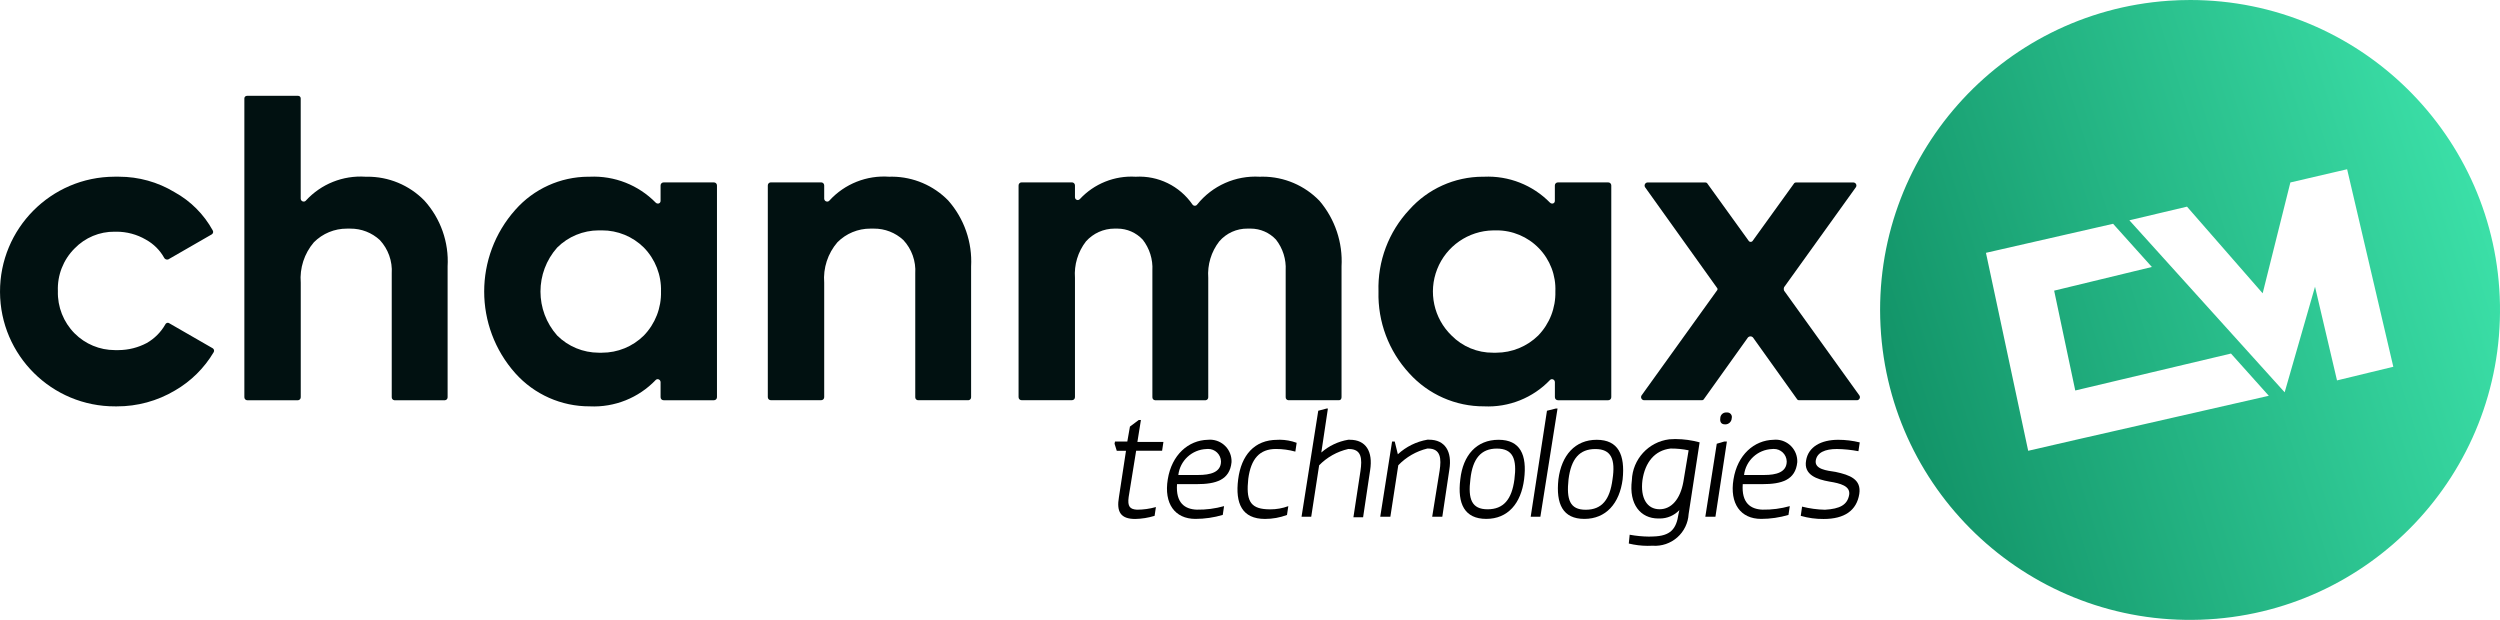
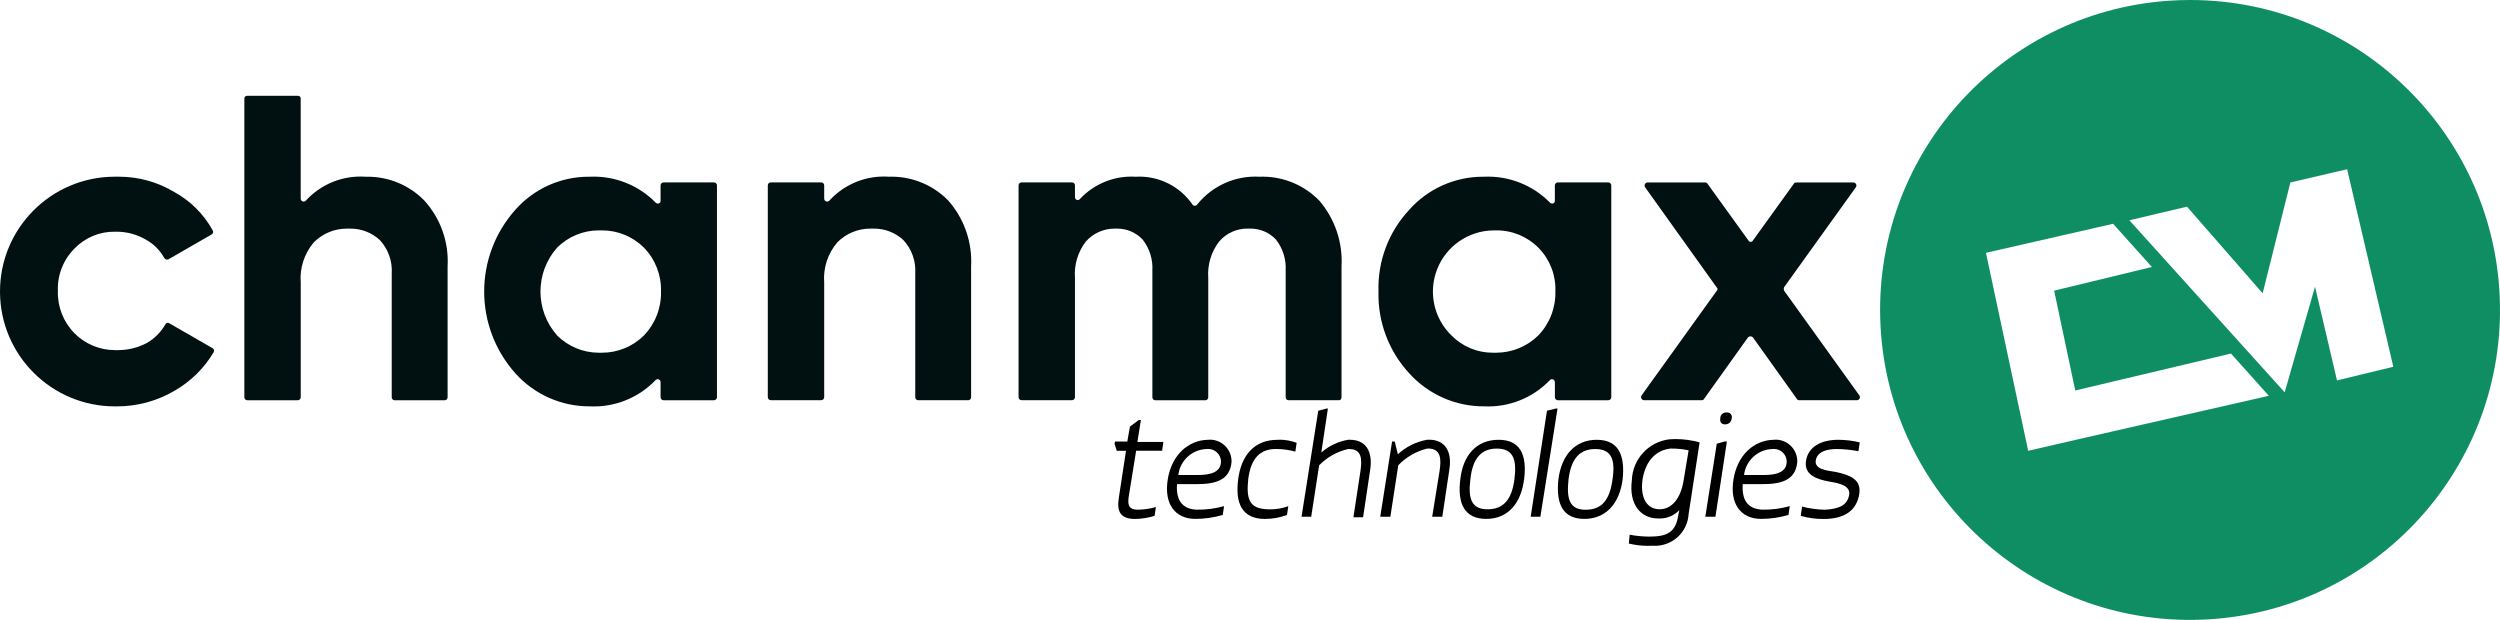
- <svg xmlns="http://www.w3.org/2000/svg" width="240.187" height="59.556" viewBox="0 0 240.187 59.556">
-   <defs>
-     <linearGradient id="linear-gradient" x1="1.083" y1="0.442" x2="0" y2="0.781" gradientUnits="objectBoundingBox">
-       <stop offset="0" stop-color="#3ee5ac" />
-       <stop offset="1" stop-color="#108f64" />
-     </linearGradient>
-   </defs>
-   <g id="Group_202" data-name="Group 202" transform="translate(3022.192 1541.032)">
-     <path id="Path_14203" data-name="Path 14203" d="M1098.98,315.228l4.438,18.977-5.409,1.31-2.113-9-2.916,10.143-14.919-16.525,5.536-1.311,7.269,8.326,2.662-10.65Zm-22.484,5.24,3.719,4.142h.042l-9.424,2.282,2.028,9.593,14.961-3.55,3.635,4.058-18.343,4.184-4.775,1.1-4.058-19.019Zm7.413-21.5q-1.037,0-2.088.072a29.778,29.778,0,1,0,2.088-.072Z" transform="translate(-3895.673 -1840)" fill-rule="evenodd" fill="url(#linear-gradient)" />
-     <path id="Path_14204" data-name="Path 14204" d="M746.638,328.958h-.454a11.033,11.033,0,1,0,.076,22.066h.155a10.855,10.855,0,0,0,5.579-1.522,10.333,10.333,0,0,0,3.719-3.676.275.275,0,0,0-.084-.381l-4.184-2.409a.245.245,0,0,0-.137-.043.279.279,0,0,0-.244.169,4.771,4.771,0,0,1-1.775,1.775,5.851,5.851,0,0,1-2.7.681h-.372a5.453,5.453,0,0,1-3.863-1.608,5.543,5.543,0,0,1-1.605-4.058,5.472,5.472,0,0,1,1.605-4.1,5.276,5.276,0,0,1,3.852-1.609h.163a5.583,5.583,0,0,1,2.832.76,4.484,4.484,0,0,1,1.775,1.775.336.336,0,0,0,.279.143.324.324,0,0,0,.1-.016l4.184-2.409a.276.276,0,0,0,.085-.381,9.328,9.328,0,0,0-3.677-3.677,10.284,10.284,0,0,0-5.309-1.479Z" transform="translate(-3757.38 -1853.014)" fill="#011111" fill-rule="evenodd" />
-     <path id="Path_14205" data-name="Path 14205" d="M776.821,315.224c-.169,0-.3.085-.3.254v28.7a.288.288,0,0,0,.3.3h4.818a.288.288,0,0,0,.3-.3V333.187A5.316,5.316,0,0,1,783.2,329.3a4.448,4.448,0,0,1,3.18-1.313h.323a4.125,4.125,0,0,1,2.836,1.1,4.315,4.315,0,0,1,1.141,3.212v11.876a.283.283,0,0,0,.254.3h4.86a.282.282,0,0,0,.254-.3V331.623a8.681,8.681,0,0,0-2.239-6.339,7.606,7.606,0,0,0-5.5-2.284h-.161a7.117,7.117,0,0,0-5.706,2.282.276.276,0,0,1-.218.107.283.283,0,0,1-.289-.276v-9.636c0-.169-.126-.254-.3-.254Z" transform="translate(-3775.236 -1847.054)" fill="#011111" fill-rule="evenodd" />
-     <path id="Path_14206" data-name="Path 14206" d="M828.528,334.116a5.7,5.7,0,0,1,4.028,1.65,5.8,5.8,0,0,1,1.648,4.226,5.872,5.872,0,0,1-1.648,4.227,5.7,5.7,0,0,1-4.028,1.65h-.309a5.674,5.674,0,0,1-3.989-1.65,6.365,6.365,0,0,1,0-8.453,5.674,5.674,0,0,1,3.989-1.65h.309Zm-1.313-5.155a9.4,9.4,0,0,0-7,3.171,11.8,11.8,0,0,0,0,15.721,9.541,9.541,0,0,0,7.143,3.17,8.217,8.217,0,0,0,6.34-2.536.255.255,0,0,1,.183-.077.285.285,0,0,1,.282.289v1.437a.288.288,0,0,0,.3.3h4.818a.289.289,0,0,0,.3-.3V329.807a.29.29,0,0,0-.3-.3h-4.818a.289.289,0,0,0-.3.3v1.479a.249.249,0,0,1-.257.257.294.294,0,0,1-.208-.088,8.338,8.338,0,0,0-6.34-2.494Z" transform="translate(-3792.89 -1853.015)" fill="#011111" fill-rule="evenodd" />
-     <path id="Path_14207" data-name="Path 14207" d="M877.331,328.952c-.1,0-.193,0-.29.006a7.089,7.089,0,0,0-5.747,2.282.277.277,0,0,1-.219.107.283.283,0,0,1-.289-.276V329.8a.289.289,0,0,0-.3-.3h-4.818a.289.289,0,0,0-.3.3v20.328a.289.289,0,0,0,.3.3h4.818a.288.288,0,0,0,.3-.3V339.144a5.315,5.315,0,0,1,1.268-3.888,4.449,4.449,0,0,1,3.18-1.313h.324a4.123,4.123,0,0,1,2.835,1.1,4.313,4.313,0,0,1,1.141,3.212v11.876a.282.282,0,0,0,.253.3h4.86a.282.282,0,0,0,.253-.3V337.58a8.84,8.84,0,0,0-2.2-6.339,7.61,7.61,0,0,0-5.374-2.288Z" transform="translate(-3813.793 -1853.011)" fill="#011111" fill-rule="evenodd" />
-     <path id="Path_14208" data-name="Path 14208" d="M931.39,328.952c-.1,0-.2,0-.295.006a7.166,7.166,0,0,0-6,2.662.276.276,0,0,1-.465,0,6.194,6.194,0,0,0-5.452-2.662,6.764,6.764,0,0,0-5.368,2.155.282.282,0,0,1-.2.087.271.271,0,0,1-.264-.3v-1.1a.289.289,0,0,0-.3-.3h-4.818a.289.289,0,0,0-.3.3v20.328a.289.289,0,0,0,.3.3h4.818a.288.288,0,0,0,.3-.3V338.679a5.119,5.119,0,0,1,1.057-3.508,3.686,3.686,0,0,1,2.736-1.229h.283a3.323,3.323,0,0,1,2.432,1.06,4.417,4.417,0,0,1,.93,2.959v12.172a.283.283,0,0,0,.255.3h4.86a.283.283,0,0,0,.253-.3V338.679a5.119,5.119,0,0,1,1.056-3.508,3.538,3.538,0,0,1,2.724-1.229h.3A3.326,3.326,0,0,1,932.66,335a4.422,4.422,0,0,1,.93,2.959v12.172a.282.282,0,0,0,.254.3h4.86c.169,0,.253-.126.253-.3V337.58a8.949,8.949,0,0,0-2.113-6.3,7.6,7.6,0,0,0-5.454-2.328Z" transform="translate(-3832.261 -1853.011)" fill="#011111" fill-rule="evenodd" />
-     <path id="Path_14209" data-name="Path 14209" d="M980.321,334.116A5.64,5.64,0,0,1,986,339.992a5.868,5.868,0,0,1-1.649,4.227,5.771,5.771,0,0,1-4.027,1.65h-.313a5.528,5.528,0,0,1-3.985-1.65,5.877,5.877,0,0,1,3.989-10.1h.152Zm-1.314-5.155a9.485,9.485,0,0,0-7.042,3.171,11,11,0,0,0-2.959,7.86,11.141,11.141,0,0,0,2.959,7.861,9.631,9.631,0,0,0,7.185,3.17,8.214,8.214,0,0,0,6.339-2.536.257.257,0,0,1,.184-.077.284.284,0,0,1,.281.289v1.437a.289.289,0,0,0,.3.3h4.818a.289.289,0,0,0,.3-.3V329.807a.29.29,0,0,0-.3-.3H986.25a.29.29,0,0,0-.3.3v1.479a.248.248,0,0,1-.256.257.3.3,0,0,1-.209-.088,8.335,8.335,0,0,0-6.339-2.494Z" transform="translate(-3858.76 -1853.015)" fill="#011111" fill-rule="evenodd" />
-     <path id="Path_14210" data-name="Path 14210" d="M1014.22,329.933a.3.3,0,0,0-.254.465l6.889,9.636a.2.2,0,0,1,0,.3l-7.228,10.058a.3.3,0,0,0,.254.465h5.536a.232.232,0,0,0,.211-.126l4.227-5.917a.328.328,0,0,1,.232-.094.332.332,0,0,1,.233.094l4.226,5.917a.232.232,0,0,0,.211.126h5.579a.294.294,0,0,0,.212-.465l-7.228-10.058a.467.467,0,0,1,0-.338l6.889-9.594a.293.293,0,0,0-.211-.465h-5.537a.234.234,0,0,0-.211.127l-3.93,5.452a.239.239,0,0,1-.423,0l-3.931-5.452a.233.233,0,0,0-.211-.127Z" transform="translate(-3878.104 -1853.437)" fill="#011111" fill-rule="evenodd" />
-     <path id="Path_14211" data-name="Path 14211" d="M926.537,370.252l-.846.633-.253,1.437h-1.183l-.042.211.211.676h.888l-.676,4.438c-.254,1.438.168,2.114,1.563,2.114a6.828,6.828,0,0,0,1.86-.3l.127-.845h0a6.762,6.762,0,0,1-1.817.254c-.676-.042-.93-.3-.8-1.226l.718-4.437h2.494l.126-.845h-2.5l.339-2.113Z" transform="translate(-3839.324 -1870.933)" fill-rule="evenodd" />
-     <path id="Path_14212" data-name="Path 14212" d="M937.053,374.483a1.232,1.232,0,0,1,1.248,1.192c0,1.056-1.014,1.31-2.2,1.31h-1.9a2.827,2.827,0,0,1,2.7-2.493A1.215,1.215,0,0,1,937.053,374.483Zm.193-.89a2.005,2.005,0,0,0-.214.011c-1.859.042-3.465,1.437-3.845,3.8-.381,2.324.676,3.8,2.662,3.8a9.366,9.366,0,0,0,2.621-.381l.126-.846h0a9.1,9.1,0,0,1-2.62.339c-1.141-.042-2.029-.634-1.9-2.452h1.9c1.817,0,3.17-.38,3.338-2.113a2.076,2.076,0,0,0-2.068-2.159Z" transform="translate(-3843.186 -1872.383)" fill-rule="evenodd" />
-     <path id="Path_14213" data-name="Path 14213" d="M949.149,373.6a2.255,2.255,0,0,0-.246.009c-2.2,0-3.466,1.479-3.761,3.8s.381,3.8,2.578,3.8a6.027,6.027,0,0,0,2.113-.381l.127-.846h0a4.971,4.971,0,0,1-1.739.307c-.111,0-.222,0-.332-.01-1.648-.085-1.987-.93-1.776-2.917.254-1.944,1.1-2.874,2.663-2.874a7.036,7.036,0,0,1,1.86.253l.126-.846a4.828,4.828,0,0,0-1.613-.295Z" transform="translate(-3848.378 -1872.385)" fill-rule="evenodd" />
-     <path id="Path_14214" data-name="Path 14214" d="M958.353,368.31l-.8.211-1.606,10.186h.93l.761-4.945a5.671,5.671,0,0,1,2.789-1.563h.081c1.231,0,1.267.956,1.1,2.115l-.676,4.438h.93l.676-4.523c.285-1.8-.413-2.92-1.945-2.92h-.168a5.224,5.224,0,0,0-2.578,1.225l.633-4.226Z" transform="translate(-3853.094 -1870.091)" fill-rule="evenodd" />
-     <path id="Path_14215" data-name="Path 14215" d="M974,373.6h-.168A5.6,5.6,0,0,0,971,375l-.3-1.226h-.254L969.309,381h.972l.761-4.945a5.742,5.742,0,0,1,2.79-1.606h.077c1.234,0,1.271,1,1.106,2.115L974.3,381h.972l.676-4.523C976.23,374.728,975.531,373.6,974,373.6Z" transform="translate(-3858.894 -1872.388)" fill-rule="evenodd" />
-     <path id="Path_14216" data-name="Path 14216" d="M986.357,374.456c1.564,0,1.945,1.015,1.691,2.959s-1.057,2.874-2.578,2.874-1.9-.973-1.649-2.917C984.033,375.429,984.836,374.456,986.357,374.456Zm.169-.845c-2.113,0-3.423,1.479-3.677,3.8-.3,2.367.423,3.8,2.494,3.8s3.339-1.48,3.635-3.8c.3-2.363-.378-3.8-2.452-3.8Z" transform="translate(-3864.742 -1872.391)" fill-rule="evenodd" />
-     <path id="Path_14217" data-name="Path 14217" d="M997.253,368.31l-.846.211-1.564,10.186h.93l1.649-10.4Z" transform="translate(-3869.974 -1870.091)" fill-rule="evenodd" />
-     <path id="Path_14218" data-name="Path 14218" d="M1003.06,374.5c1.522,0,1.945.972,1.648,2.916-.254,1.945-1.014,2.917-2.578,2.917-1.521,0-1.859-.972-1.648-2.917C1000.73,375.429,1001.54,374.5,1003.06,374.5Zm.127-.888c-2.071,0-3.381,1.479-3.677,3.8-.254,2.367.423,3.8,2.494,3.8s3.38-1.48,3.677-3.8c.249-2.363-.421-3.8-2.491-3.8Z" transform="translate(-3871.978 -1872.391)" fill-rule="evenodd" />
-     <path id="Path_14219" data-name="Path 14219" d="M1015.51,374.4a8.333,8.333,0,0,1,1.733.169l-.507,3.043c-.3,1.648-1.141,2.621-2.282,2.621-1.225,0-1.86-1.1-1.648-2.789C1013.06,375.714,1013.99,374.573,1015.51,374.4Zm.486-.913c-.205,0-.41.009-.613.027a4.1,4.1,0,0,0-3.593,3.931c-.3,2.325.846,3.676,2.536,3.676h.144a2.58,2.58,0,0,0,1.885-.807h0l-.084.381c-.211,1.437-.761,2.113-2.452,2.155-.135.008-.268.011-.4.011a11.127,11.127,0,0,1-1.84-.18l-.084.846a7.836,7.836,0,0,0,1.81.222c.128,0,.258,0,.388-.01h.106a3.234,3.234,0,0,0,3.444-3.044l1.056-6.889a8.821,8.821,0,0,0-2.3-.316Z" transform="translate(-3877.201 -1872.339)" fill-rule="evenodd" />
-     <path id="Path_14220" data-name="Path 14220" d="M1026.48,368.974a.555.555,0,0,0-.56.554c-.042.3.042.591.465.591a.615.615,0,0,0,.634-.591.437.437,0,0,0-.408-.553.422.422,0,0,0-.057,0,.73.73,0,0,0-.074,0Zm-.18,2.794-.718.211-1.1,7.016h.972l1.1-7.228Z" transform="translate(-3882.836 -1870.379)" fill-rule="evenodd" />
-     <path id="Path_14221" data-name="Path 14221" d="M1033.07,374.483a1.232,1.232,0,0,1,1.249,1.192c0,1.056-1.015,1.31-2.156,1.31h-1.944a2.827,2.827,0,0,1,2.7-2.493,1.2,1.2,0,0,1,.146-.009Zm.194-.89a2,2,0,0,0-.214.011c-1.859.042-3.466,1.437-3.845,3.8-.381,2.324.675,3.8,2.662,3.8a9.357,9.357,0,0,0,2.62-.381l.127-.846h0a9.111,9.111,0,0,1-2.62.339c-1.141-.042-2.029-.634-1.9-2.452h1.9c1.817,0,3.169-.38,3.339-2.113a2.077,2.077,0,0,0-2.073-2.159Z" transform="translate(-3884.852 -1872.383)" fill-rule="evenodd" />
-     <path id="Path_14222" data-name="Path 14222" d="M1044.28,373.612c-1.648,0-2.873.676-3.085,1.986-.254,1.395,1.056,1.818,2.239,2.029,1.057.169,2.029.423,1.9,1.268-.168.972-.887,1.352-2.325,1.437a9.8,9.8,0,0,1-2.2-.3l-.127.888a7.666,7.666,0,0,0,2.2.3c1.986,0,3.17-.8,3.424-2.41.211-1.395-.888-1.817-2.282-2.113-.845-.126-2.029-.254-1.9-1.1.126-.76.887-1.1,2.028-1.1a11.918,11.918,0,0,1,2.071.211l.127-.845A8.668,8.668,0,0,0,1044.28,373.612Z" transform="translate(-3889.867 -1872.391)" fill-rule="evenodd" />
+ <svg xmlns="http://www.w3.org/2000/svg" width="240.186" height="59.556" viewBox="0 0 240.186 59.556">
+   <g id="Group_4" data-name="Group 4" transform="translate(-972.907 -1886)">
+     <g id="Group_202" data-name="Group 202" transform="translate(3995.098 3427.032)">
+       <path id="Path_14203" data-name="Path 14203" d="M1098.98,315.228l4.438,18.977-5.409,1.31-2.113-9-2.916,10.143-14.919-16.525,5.536-1.311,7.269,8.326,2.662-10.65Zm-22.484,5.24,3.719,4.142h.042l-9.424,2.282,2.028,9.593,14.961-3.55,3.635,4.058-18.343,4.184-4.775,1.1-4.058-19.019Zm7.413-21.5q-1.037,0-2.088.072a29.778,29.778,0,1,0,2.088-.072Z" transform="translate(-3895.673 -1840)" fill="#108e63" fill-rule="evenodd" />
+       <path id="Path_14204" data-name="Path 14204" d="M746.638,328.958h-.454a11.033,11.033,0,0,0,.076,22.066h.155a10.855,10.855,0,0,0,5.579-1.522,10.333,10.333,0,0,0,3.719-3.676.275.275,0,0,0-.084-.381l-4.184-2.409a.245.245,0,0,0-.137-.043.279.279,0,0,0-.244.169,4.771,4.771,0,0,1-1.775,1.775,5.851,5.851,0,0,1-2.7.681h-.372a5.453,5.453,0,0,1-3.863-1.608,5.543,5.543,0,0,1-1.605-4.058,5.472,5.472,0,0,1,1.605-4.1,5.276,5.276,0,0,1,3.852-1.609h.163a5.583,5.583,0,0,1,2.832.76,4.484,4.484,0,0,1,1.775,1.775.336.336,0,0,0,.279.143.323.323,0,0,0,.1-.016l4.184-2.409a.276.276,0,0,0,.085-.381,9.327,9.327,0,0,0-3.677-3.677,10.284,10.284,0,0,0-5.309-1.479Z" transform="translate(-3757.38 -1853.014)" fill="#011111" fill-rule="evenodd" />
+       <path id="Path_14205" data-name="Path 14205" d="M776.821,315.224c-.169,0-.3.085-.3.254v28.7a.288.288,0,0,0,.3.3h4.818a.288.288,0,0,0,.3-.3V333.187A5.316,5.316,0,0,1,783.2,329.3a4.448,4.448,0,0,1,3.18-1.313h.323a4.125,4.125,0,0,1,2.836,1.1,4.315,4.315,0,0,1,1.141,3.212v11.876a.283.283,0,0,0,.254.3h4.86a.282.282,0,0,0,.254-.3V331.623a8.681,8.681,0,0,0-2.239-6.339,7.606,7.606,0,0,0-5.5-2.284h-.161a7.117,7.117,0,0,0-5.706,2.282.276.276,0,0,1-.218.107.283.283,0,0,1-.289-.276v-9.636c0-.169-.126-.254-.3-.254Z" transform="translate(-3775.236 -1847.054)" fill="#011111" fill-rule="evenodd" />
+       <path id="Path_14206" data-name="Path 14206" d="M828.528,334.116a5.7,5.7,0,0,1,4.028,1.65,5.8,5.8,0,0,1,1.648,4.226,5.872,5.872,0,0,1-1.648,4.227,5.7,5.7,0,0,1-4.028,1.65h-.309a5.674,5.674,0,0,1-3.989-1.65,6.365,6.365,0,0,1,0-8.453,5.674,5.674,0,0,1,3.989-1.65Zm-1.313-5.155a9.4,9.4,0,0,0-7,3.171,11.8,11.8,0,0,0,0,15.721,9.541,9.541,0,0,0,7.143,3.17,8.217,8.217,0,0,0,6.34-2.536.255.255,0,0,1,.183-.077.285.285,0,0,1,.282.289v1.437a.288.288,0,0,0,.3.3h4.818a.289.289,0,0,0,.3-.3V329.807a.29.29,0,0,0-.3-.3h-4.818a.289.289,0,0,0-.3.3v1.479a.249.249,0,0,1-.257.257.294.294,0,0,1-.208-.088,8.338,8.338,0,0,0-6.34-2.494Z" transform="translate(-3792.89 -1853.015)" fill="#011111" fill-rule="evenodd" />
+       <path id="Path_14207" data-name="Path 14207" d="M877.331,328.952c-.1,0-.193,0-.29.006a7.089,7.089,0,0,0-5.747,2.282.277.277,0,0,1-.219.107.283.283,0,0,1-.289-.276V329.8a.289.289,0,0,0-.3-.3h-4.818a.289.289,0,0,0-.3.3v20.328a.289.289,0,0,0,.3.3h4.818a.288.288,0,0,0,.3-.3V339.144a5.315,5.315,0,0,1,1.268-3.888,4.449,4.449,0,0,1,3.18-1.313h.324a4.123,4.123,0,0,1,2.835,1.1,4.313,4.313,0,0,1,1.141,3.212v11.876a.282.282,0,0,0,.253.3h4.86a.282.282,0,0,0,.253-.3V337.58a8.84,8.84,0,0,0-2.2-6.339,7.61,7.61,0,0,0-5.374-2.288Z" transform="translate(-3813.793 -1853.011)" fill="#011111" fill-rule="evenodd" />
+       <path id="Path_14208" data-name="Path 14208" d="M931.39,328.952c-.1,0-.2,0-.295.006a7.166,7.166,0,0,0-6,2.662.276.276,0,0,1-.465,0,6.194,6.194,0,0,0-5.452-2.662,6.764,6.764,0,0,0-5.368,2.155.282.282,0,0,1-.2.087.271.271,0,0,1-.264-.3v-1.1a.289.289,0,0,0-.3-.3h-4.818a.289.289,0,0,0-.3.3v20.328a.289.289,0,0,0,.3.3h4.818a.288.288,0,0,0,.3-.3V338.679a5.119,5.119,0,0,1,1.057-3.508,3.686,3.686,0,0,1,2.736-1.229h.283a3.323,3.323,0,0,1,2.432,1.06,4.417,4.417,0,0,1,.93,2.959v12.172a.283.283,0,0,0,.255.3h4.86a.283.283,0,0,0,.253-.3V338.679a5.119,5.119,0,0,1,1.056-3.508,3.538,3.538,0,0,1,2.724-1.229h.3A3.326,3.326,0,0,1,932.66,335a4.422,4.422,0,0,1,.93,2.959v12.172a.282.282,0,0,0,.254.3h4.86c.169,0,.253-.126.253-.3V337.58a8.949,8.949,0,0,0-2.113-6.3,7.6,7.6,0,0,0-5.454-2.328Z" transform="translate(-3832.261 -1853.011)" fill="#011111" fill-rule="evenodd" />
+       <path id="Path_14209" data-name="Path 14209" d="M980.321,334.116A5.64,5.64,0,0,1,986,339.992a5.868,5.868,0,0,1-1.649,4.227,5.771,5.771,0,0,1-4.027,1.65h-.313a5.528,5.528,0,0,1-3.985-1.65,5.877,5.877,0,0,1,3.989-10.1h.152Zm-1.314-5.155a9.485,9.485,0,0,0-7.042,3.171,11,11,0,0,0-2.959,7.86,11.141,11.141,0,0,0,2.959,7.861,9.631,9.631,0,0,0,7.185,3.17,8.214,8.214,0,0,0,6.339-2.536.257.257,0,0,1,.184-.077.284.284,0,0,1,.281.289v1.437a.289.289,0,0,0,.3.3h4.818a.289.289,0,0,0,.3-.3V329.807a.29.29,0,0,0-.3-.3H986.25a.29.29,0,0,0-.3.3v1.479a.248.248,0,0,1-.256.257.3.3,0,0,1-.209-.088,8.335,8.335,0,0,0-6.339-2.494Z" transform="translate(-3858.76 -1853.015)" fill="#011111" fill-rule="evenodd" />
+       <path id="Path_14210" data-name="Path 14210" d="M1014.22,329.933a.3.3,0,0,0-.254.465l6.889,9.636a.2.2,0,0,1,0,.3l-7.228,10.058a.3.3,0,0,0,.254.465h5.536a.232.232,0,0,0,.211-.126l4.227-5.917a.328.328,0,0,1,.232-.094.332.332,0,0,1,.233.094l4.226,5.917a.232.232,0,0,0,.211.126h5.579a.294.294,0,0,0,.212-.465l-7.228-10.058a.467.467,0,0,1,0-.338l6.889-9.594a.293.293,0,0,0-.211-.465h-5.537a.234.234,0,0,0-.211.127l-3.93,5.452a.239.239,0,0,1-.423,0l-3.931-5.452a.233.233,0,0,0-.211-.127Z" transform="translate(-3878.104 -1853.437)" fill="#011111" fill-rule="evenodd" />
+       <path id="Path_14211" data-name="Path 14211" d="M926.537,370.252l-.846.633-.253,1.437h-1.183l-.042.211.211.676h.888l-.676,4.438c-.254,1.438.168,2.114,1.563,2.114a6.828,6.828,0,0,0,1.86-.3l.127-.845h0a6.762,6.762,0,0,1-1.817.254c-.676-.042-.93-.3-.8-1.226l.718-4.437h2.494l.126-.845h-2.5l.339-2.113Z" transform="translate(-3839.324 -1870.933)" fill-rule="evenodd" />
+       <path id="Path_14212" data-name="Path 14212" d="M937.053,374.483a1.232,1.232,0,0,1,1.248,1.192c0,1.056-1.014,1.31-2.2,1.31h-1.9a2.827,2.827,0,0,1,2.7-2.493A1.218,1.218,0,0,1,937.053,374.483Zm.193-.89a2.006,2.006,0,0,0-.214.011c-1.859.042-3.465,1.437-3.845,3.8-.381,2.324.676,3.8,2.662,3.8a9.366,9.366,0,0,0,2.621-.381l.126-.846h0a9.1,9.1,0,0,1-2.62.339c-1.141-.042-2.029-.634-1.9-2.452h1.9c1.817,0,3.17-.38,3.338-2.113a2.076,2.076,0,0,0-2.068-2.159Z" transform="translate(-3843.186 -1872.383)" fill-rule="evenodd" />
+       <path id="Path_14213" data-name="Path 14213" d="M949.149,373.6a2.251,2.251,0,0,0-.246.009c-2.2,0-3.466,1.479-3.761,3.8s.381,3.8,2.578,3.8a6.027,6.027,0,0,0,2.113-.381l.127-.846h0a4.971,4.971,0,0,1-1.739.307c-.111,0-.222,0-.332-.01-1.648-.085-1.987-.93-1.776-2.917.254-1.944,1.1-2.874,2.663-2.874a7.038,7.038,0,0,1,1.86.253l.126-.846a4.828,4.828,0,0,0-1.613-.3Z" transform="translate(-3848.378 -1872.385)" fill-rule="evenodd" />
+       <path id="Path_14214" data-name="Path 14214" d="M958.353,368.31l-.8.211-1.606,10.186h.93l.761-4.945a5.671,5.671,0,0,1,2.789-1.563h.081c1.231,0,1.267.956,1.1,2.115l-.676,4.438h.93l.676-4.523c.285-1.8-.413-2.92-1.945-2.92h-.168a5.224,5.224,0,0,0-2.578,1.225l.633-4.226Z" transform="translate(-3853.094 -1870.091)" fill-rule="evenodd" />
+       <path id="Path_14215" data-name="Path 14215" d="M974,373.6h-.168A5.6,5.6,0,0,0,971,375l-.3-1.226h-.254L969.309,381h.972l.761-4.945a5.743,5.743,0,0,1,2.79-1.606h.077c1.234,0,1.271,1,1.106,2.115L974.3,381h.972l.676-4.523C976.23,374.728,975.531,373.6,974,373.6Z" transform="translate(-3858.894 -1872.388)" fill-rule="evenodd" />
+       <path id="Path_14216" data-name="Path 14216" d="M986.357,374.456c1.564,0,1.945,1.015,1.691,2.959s-1.057,2.874-2.578,2.874-1.9-.973-1.649-2.917C984.033,375.429,984.836,374.456,986.357,374.456Zm.169-.845c-2.113,0-3.423,1.479-3.677,3.8-.3,2.367.423,3.8,2.494,3.8s3.339-1.48,3.635-3.8C989.278,375.048,988.6,373.611,986.526,373.611Z" transform="translate(-3864.742 -1872.391)" fill-rule="evenodd" />
+       <path id="Path_14217" data-name="Path 14217" d="M997.253,368.31l-.846.211-1.564,10.186h.93l1.649-10.4Z" transform="translate(-3869.974 -1870.091)" fill-rule="evenodd" />
+       <path id="Path_14218" data-name="Path 14218" d="M1003.06,374.5c1.522,0,1.945.972,1.648,2.916-.254,1.945-1.014,2.917-2.578,2.917-1.521,0-1.859-.972-1.648-2.917C1000.73,375.429,1001.54,374.5,1003.06,374.5Zm.127-.888c-2.071,0-3.381,1.479-3.677,3.8-.254,2.367.423,3.8,2.494,3.8s3.38-1.48,3.677-3.8c.249-2.363-.421-3.8-2.491-3.8Z" transform="translate(-3871.978 -1872.391)" fill-rule="evenodd" />
+       <path id="Path_14219" data-name="Path 14219" d="M1015.51,374.4a8.331,8.331,0,0,1,1.733.169l-.507,3.043c-.3,1.648-1.141,2.621-2.282,2.621-1.225,0-1.86-1.1-1.648-2.789C1013.06,375.714,1013.99,374.573,1015.51,374.4Zm.486-.913c-.205,0-.41.009-.613.027a4.1,4.1,0,0,0-3.593,3.931c-.3,2.325.846,3.676,2.536,3.676h.144a2.58,2.58,0,0,0,1.885-.807h0l-.084.381c-.211,1.437-.761,2.113-2.452,2.155-.135.008-.268.011-.4.011a11.127,11.127,0,0,1-1.84-.18l-.084.846a7.835,7.835,0,0,0,1.81.222c.128,0,.258,0,.388-.01h.106a3.234,3.234,0,0,0,3.444-3.044l1.056-6.889a8.819,8.819,0,0,0-2.3-.316Z" transform="translate(-3877.201 -1872.339)" fill-rule="evenodd" />
+       <path id="Path_14220" data-name="Path 14220" d="M1026.48,368.974a.555.555,0,0,0-.56.554c-.042.3.042.591.465.591a.615.615,0,0,0,.634-.591.437.437,0,0,0-.408-.553.415.415,0,0,0-.057,0,.729.729,0,0,0-.074,0Zm-.18,2.794-.718.211-1.1,7.016h.972l1.1-7.228Z" transform="translate(-3882.836 -1870.379)" fill-rule="evenodd" />
+       <path id="Path_14221" data-name="Path 14221" d="M1033.07,374.483a1.232,1.232,0,0,1,1.249,1.192c0,1.056-1.015,1.31-2.156,1.31h-1.944a2.827,2.827,0,0,1,2.7-2.493,1.2,1.2,0,0,1,.146-.009Zm.194-.89a2,2,0,0,0-.214.011c-1.859.042-3.466,1.437-3.845,3.8-.381,2.324.675,3.8,2.662,3.8a9.357,9.357,0,0,0,2.62-.381l.127-.846h0a9.11,9.11,0,0,1-2.62.339c-1.141-.042-2.029-.634-1.9-2.452h1.9c1.817,0,3.169-.38,3.339-2.113a2.077,2.077,0,0,0-2.073-2.159Z" transform="translate(-3884.852 -1872.383)" fill-rule="evenodd" />
+       <path id="Path_14222" data-name="Path 14222" d="M1044.28,373.612c-1.648,0-2.873.676-3.085,1.986-.254,1.395,1.056,1.818,2.239,2.029,1.057.169,2.029.423,1.9,1.268-.168.972-.887,1.352-2.325,1.437a9.8,9.8,0,0,1-2.2-.3l-.127.888a7.666,7.666,0,0,0,2.2.3c1.986,0,3.17-.8,3.424-2.41.211-1.395-.888-1.817-2.282-2.113-.845-.126-2.029-.254-1.9-1.1.126-.76.887-1.1,2.028-1.1a11.921,11.921,0,0,1,2.071.211l.127-.845A8.668,8.668,0,0,0,1044.28,373.612Z" transform="translate(-3889.867 -1872.391)" fill-rule="evenodd" />
+     </g>
  </g>
</svg>
